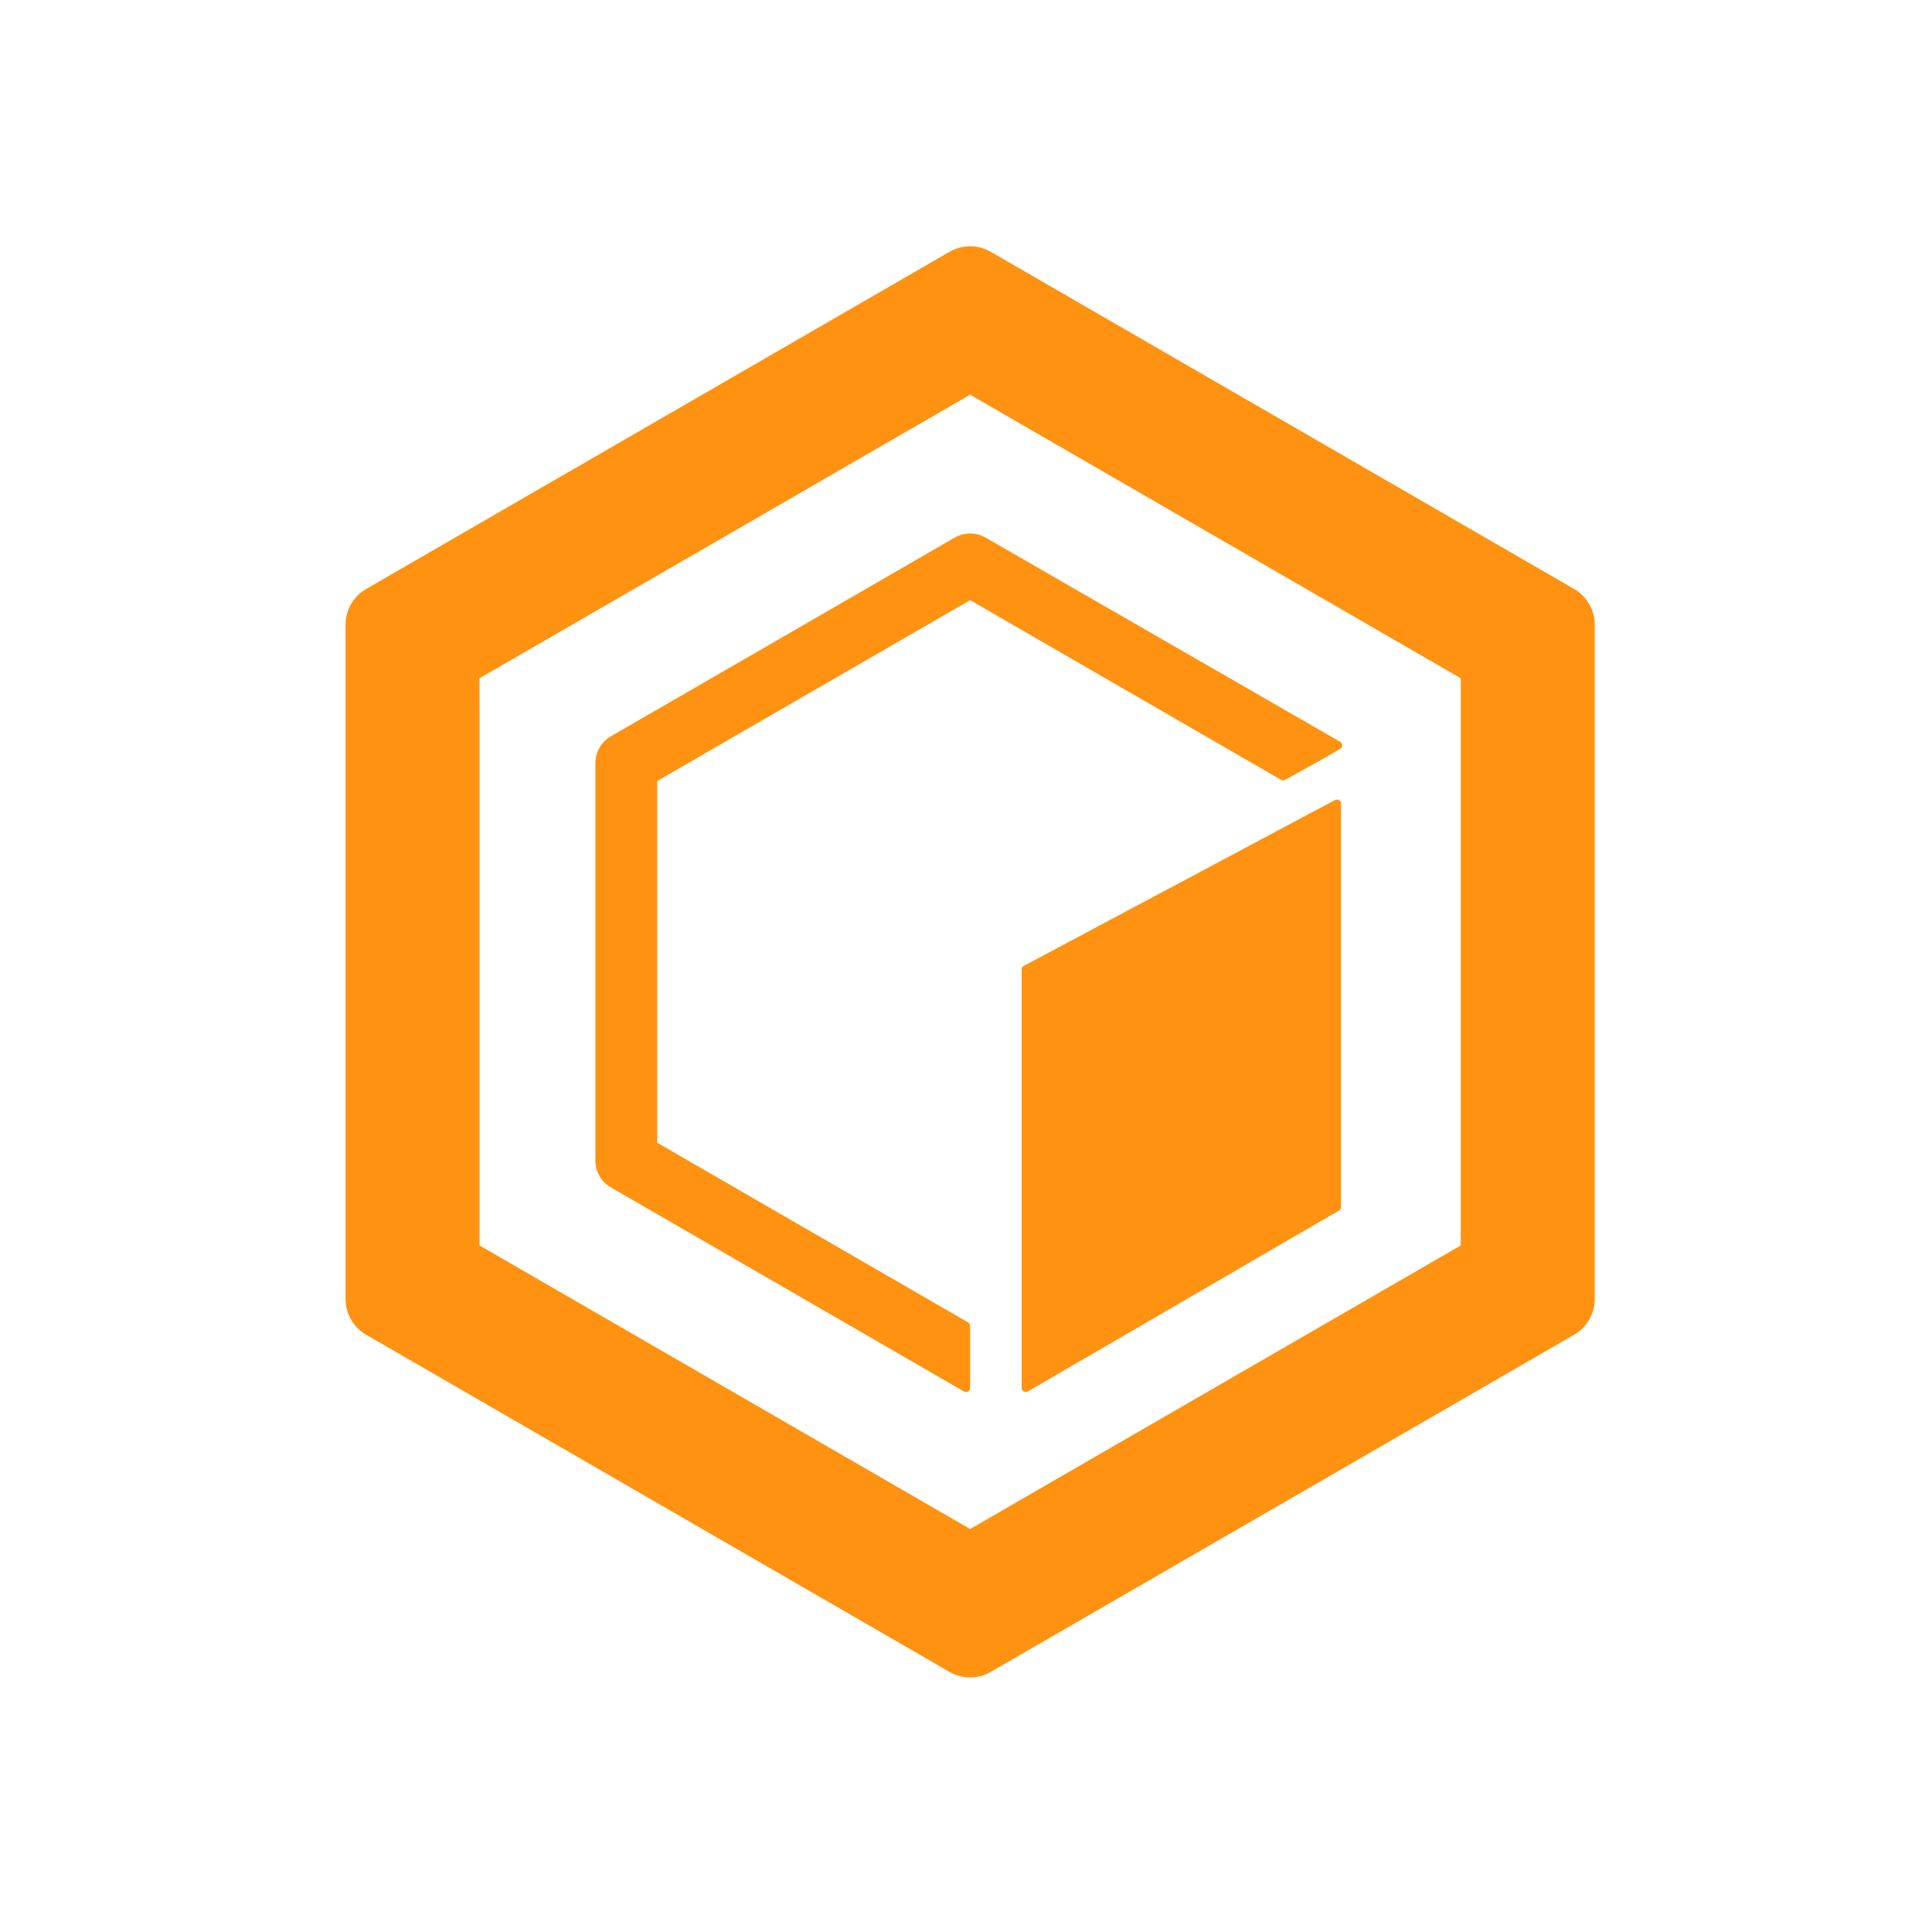
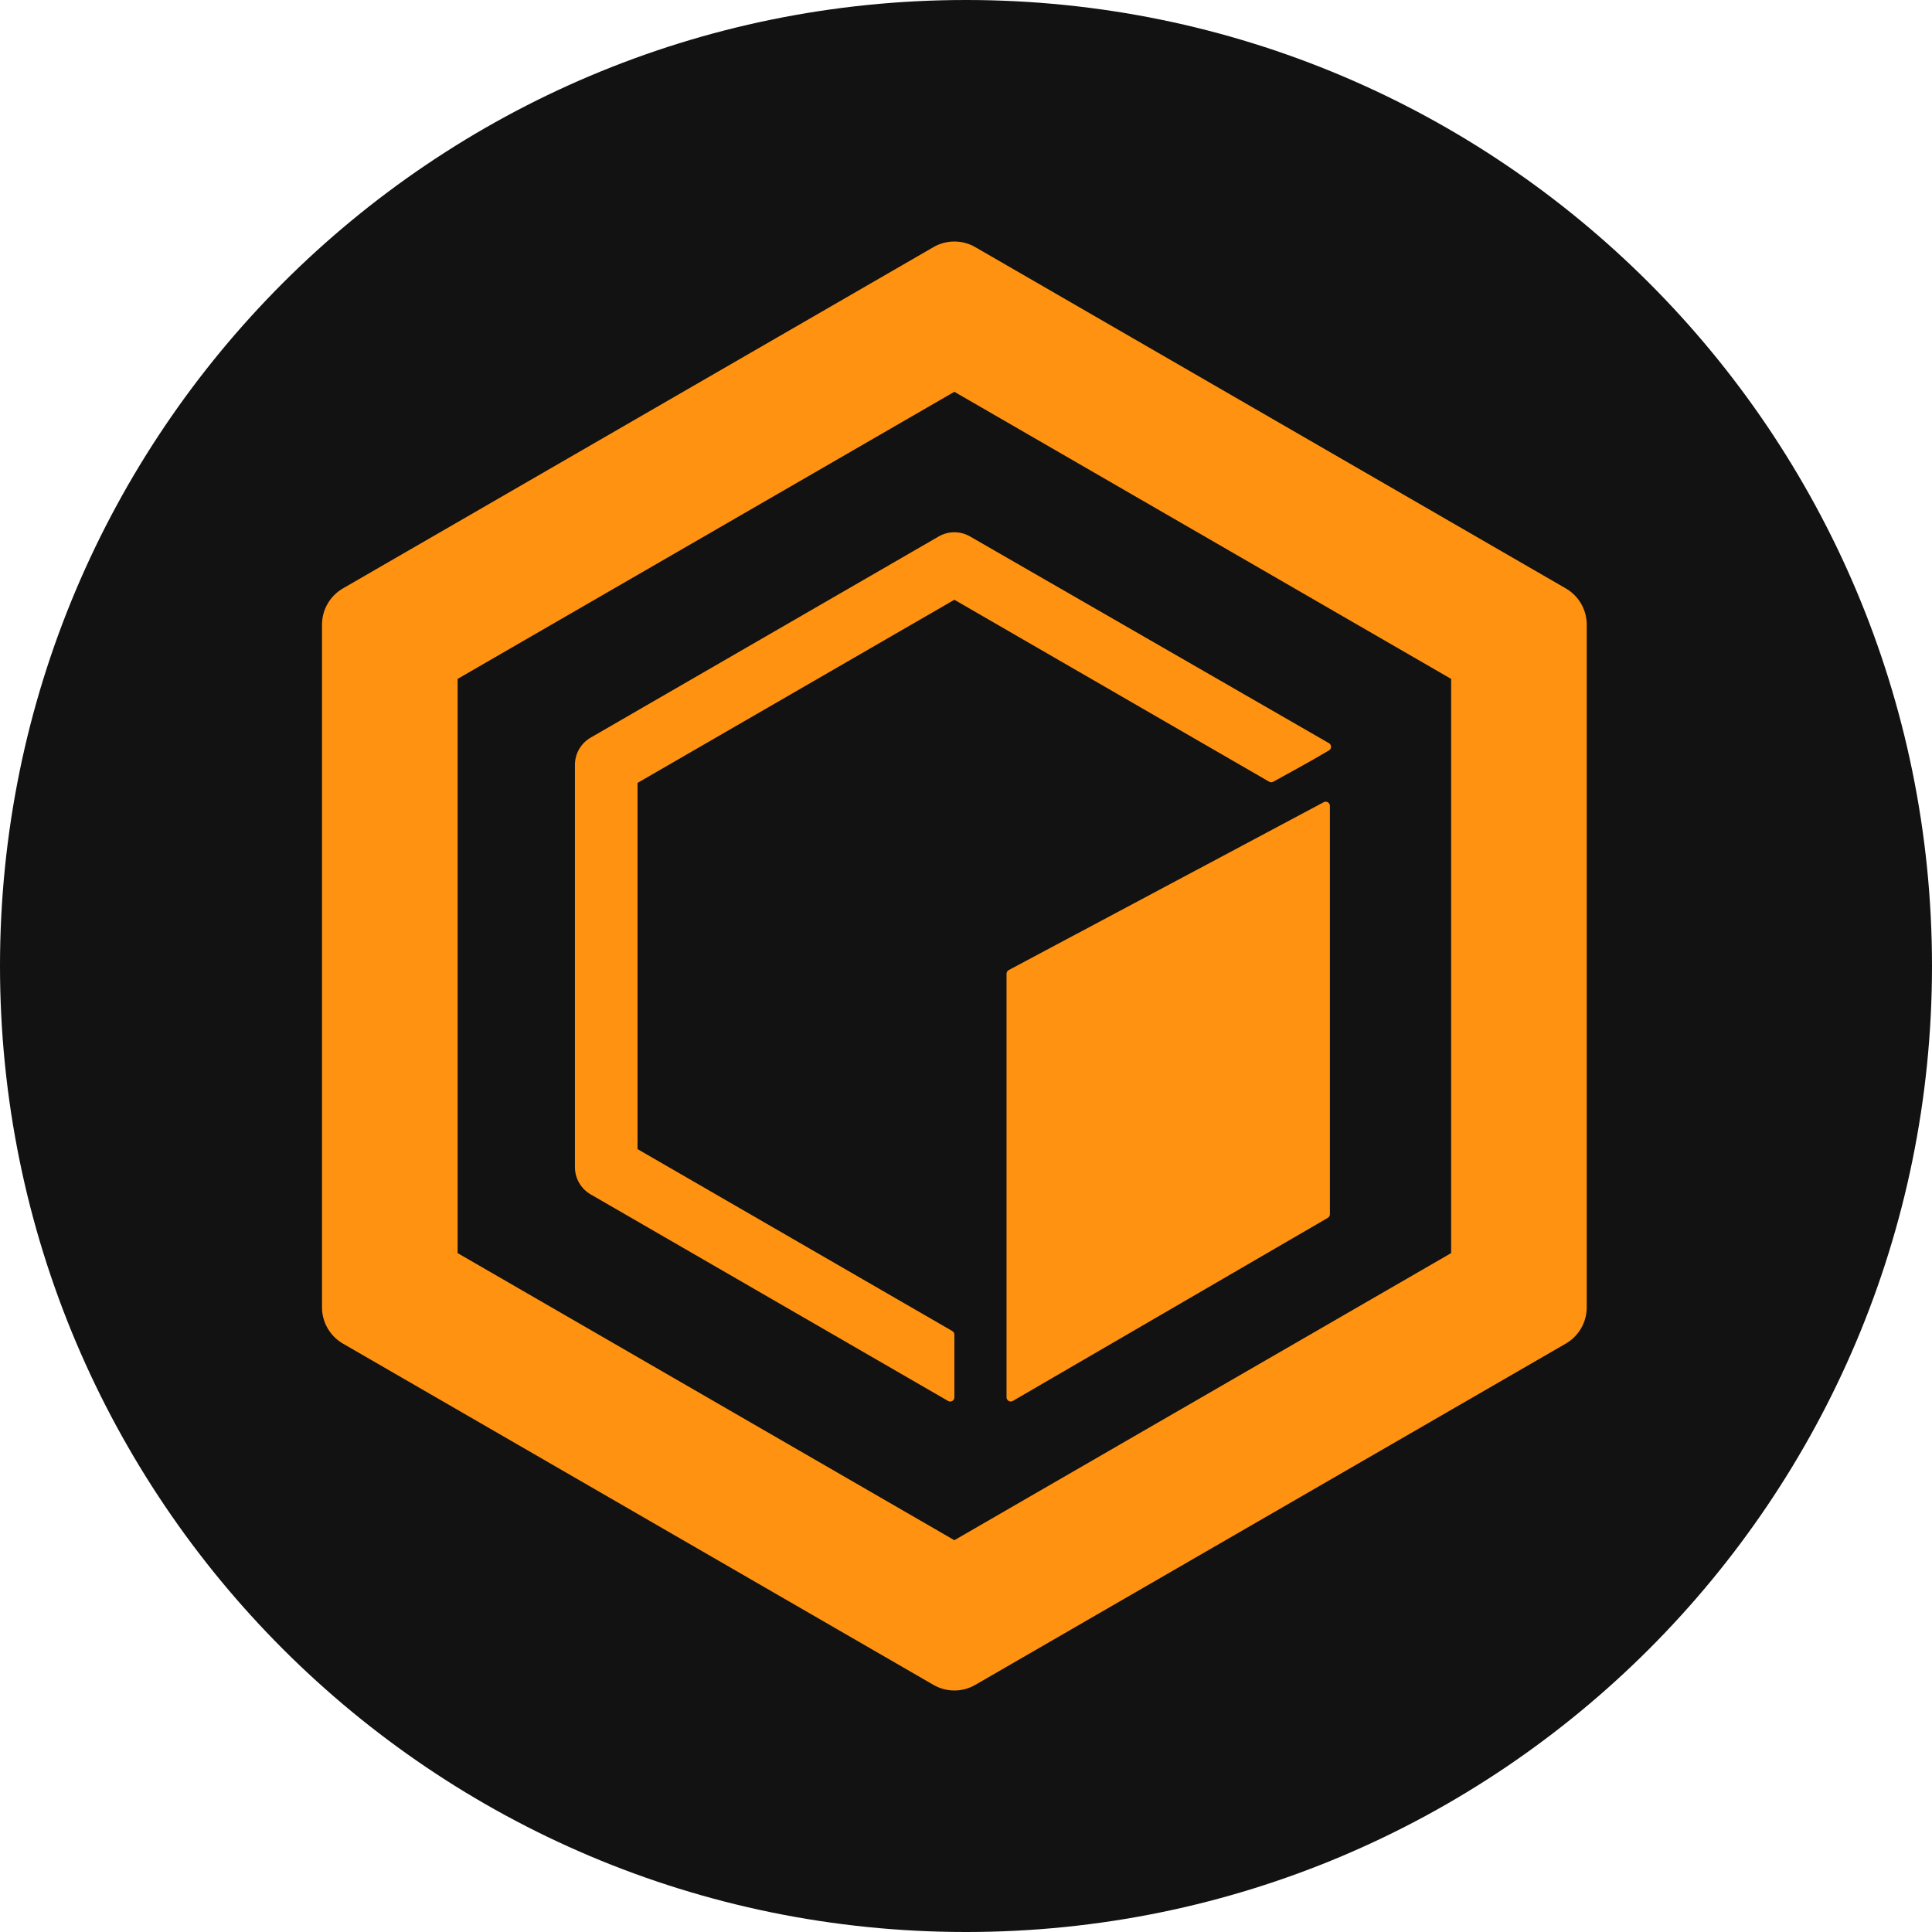
- <svg xmlns="http://www.w3.org/2000/svg" width="600" height="600" viewBox="0 0 600 600" fill="none">
-   <path fill-rule="evenodd" clip-rule="evenodd" d="M301.285 122.583L148.91 210.649V386.782L301.285 474.848L453.66 386.782V210.649L301.285 122.583ZM307.684 78.201C303.724 75.912 298.845 75.912 294.885 78.201L113.713 182.91C109.753 185.199 107.314 189.429 107.314 194.006V403.425C107.314 408.002 109.753 412.232 113.713 414.521L294.885 519.23C298.845 521.519 303.724 521.519 307.684 519.23L488.856 414.521C492.816 412.232 495.255 408.002 495.255 403.425V194.006C495.255 189.429 492.816 185.199 488.856 182.91L307.684 78.201Z" fill="#FF9211" />
-   <path d="M301.285 186.379L204.1 242.547V354.884L300.645 410.682C301.041 410.911 301.285 411.334 301.285 411.792L301.285 431.025C301.285 432.011 300.218 432.628 299.365 432.135L189.702 368.753C186.732 367.037 184.902 363.865 184.902 360.432V236.999C184.902 233.566 186.732 230.394 189.702 228.677L296.485 166.961C299.455 165.245 303.114 165.245 306.084 166.961L416.185 230.365C417.032 230.852 417.04 232.072 416.2 232.571C409.702 236.429 406.375 238.145 399.106 242.192C398.712 242.411 398.23 242.409 397.84 242.184L301.285 186.379Z" fill="#FF9211" />
-   <path d="M317.283 301.086C317.283 300.613 317.544 300.178 317.962 299.955L414.592 248.469C415.445 248.015 416.473 248.633 416.473 249.6V374.851C416.473 375.308 416.231 375.73 415.836 375.959L319.206 432.126C318.352 432.622 317.283 432.006 317.283 431.018V301.086Z" fill="#FF9211" />
+ <svg xmlns="http://www.w3.org/2000/svg" width="48" height="48" viewBox="0 0 48 48" fill="none">
+   <path d="M24 48C37.255 48 48 37.255 48 24C48 10.745 37.255 0 24 0C10.745 0 0 10.745 0 24C0 37.255 10.745 48 24 48Z" fill="#121212" />
+   <path fill-rule="evenodd" clip-rule="evenodd" d="M23.711 9.734L11.369 16.867V31.133L23.711 38.266L36.053 31.133V16.867L23.711 9.734ZM24.229 6.139C23.909 5.954 23.513 5.954 23.193 6.139L8.518 14.62C8.198 14.806 8 15.148 8 15.519V32.481C8 32.852 8.198 33.194 8.518 33.38L23.193 41.861C23.513 42.046 23.909 42.046 24.229 41.861L38.904 33.38C39.224 33.194 39.422 32.852 39.422 32.481V15.519C39.422 15.148 39.224 14.806 38.904 14.62L24.229 6.139Z" fill="#FF9211" />
+   <path d="M23.711 14.901L15.839 19.451V28.549L23.659 33.069C23.691 33.087 23.711 33.122 23.711 33.159V34.717C23.711 34.797 23.625 34.846 23.556 34.807L14.673 29.673C14.433 29.534 14.284 29.277 14.284 28.999V19.001C14.284 18.723 14.433 18.466 14.673 18.327L23.322 13.328C23.563 13.189 23.859 13.189 24.1 13.328L33.018 18.464C33.086 18.503 33.087 18.602 33.019 18.643C32.492 18.955 32.223 19.094 31.634 19.422C31.602 19.44 31.563 19.439 31.532 19.421L23.711 14.901Z" fill="#FF9211" />
+   <path d="M25.007 24.192C25.007 24.154 25.028 24.119 25.062 24.101L32.889 19.93C32.958 19.893 33.041 19.944 33.041 20.022V30.167C33.041 30.204 33.021 30.238 32.989 30.257L25.163 34.806C25.093 34.846 25.007 34.796 25.007 34.716V24.192Z" fill="#FF9211" />
</svg>
